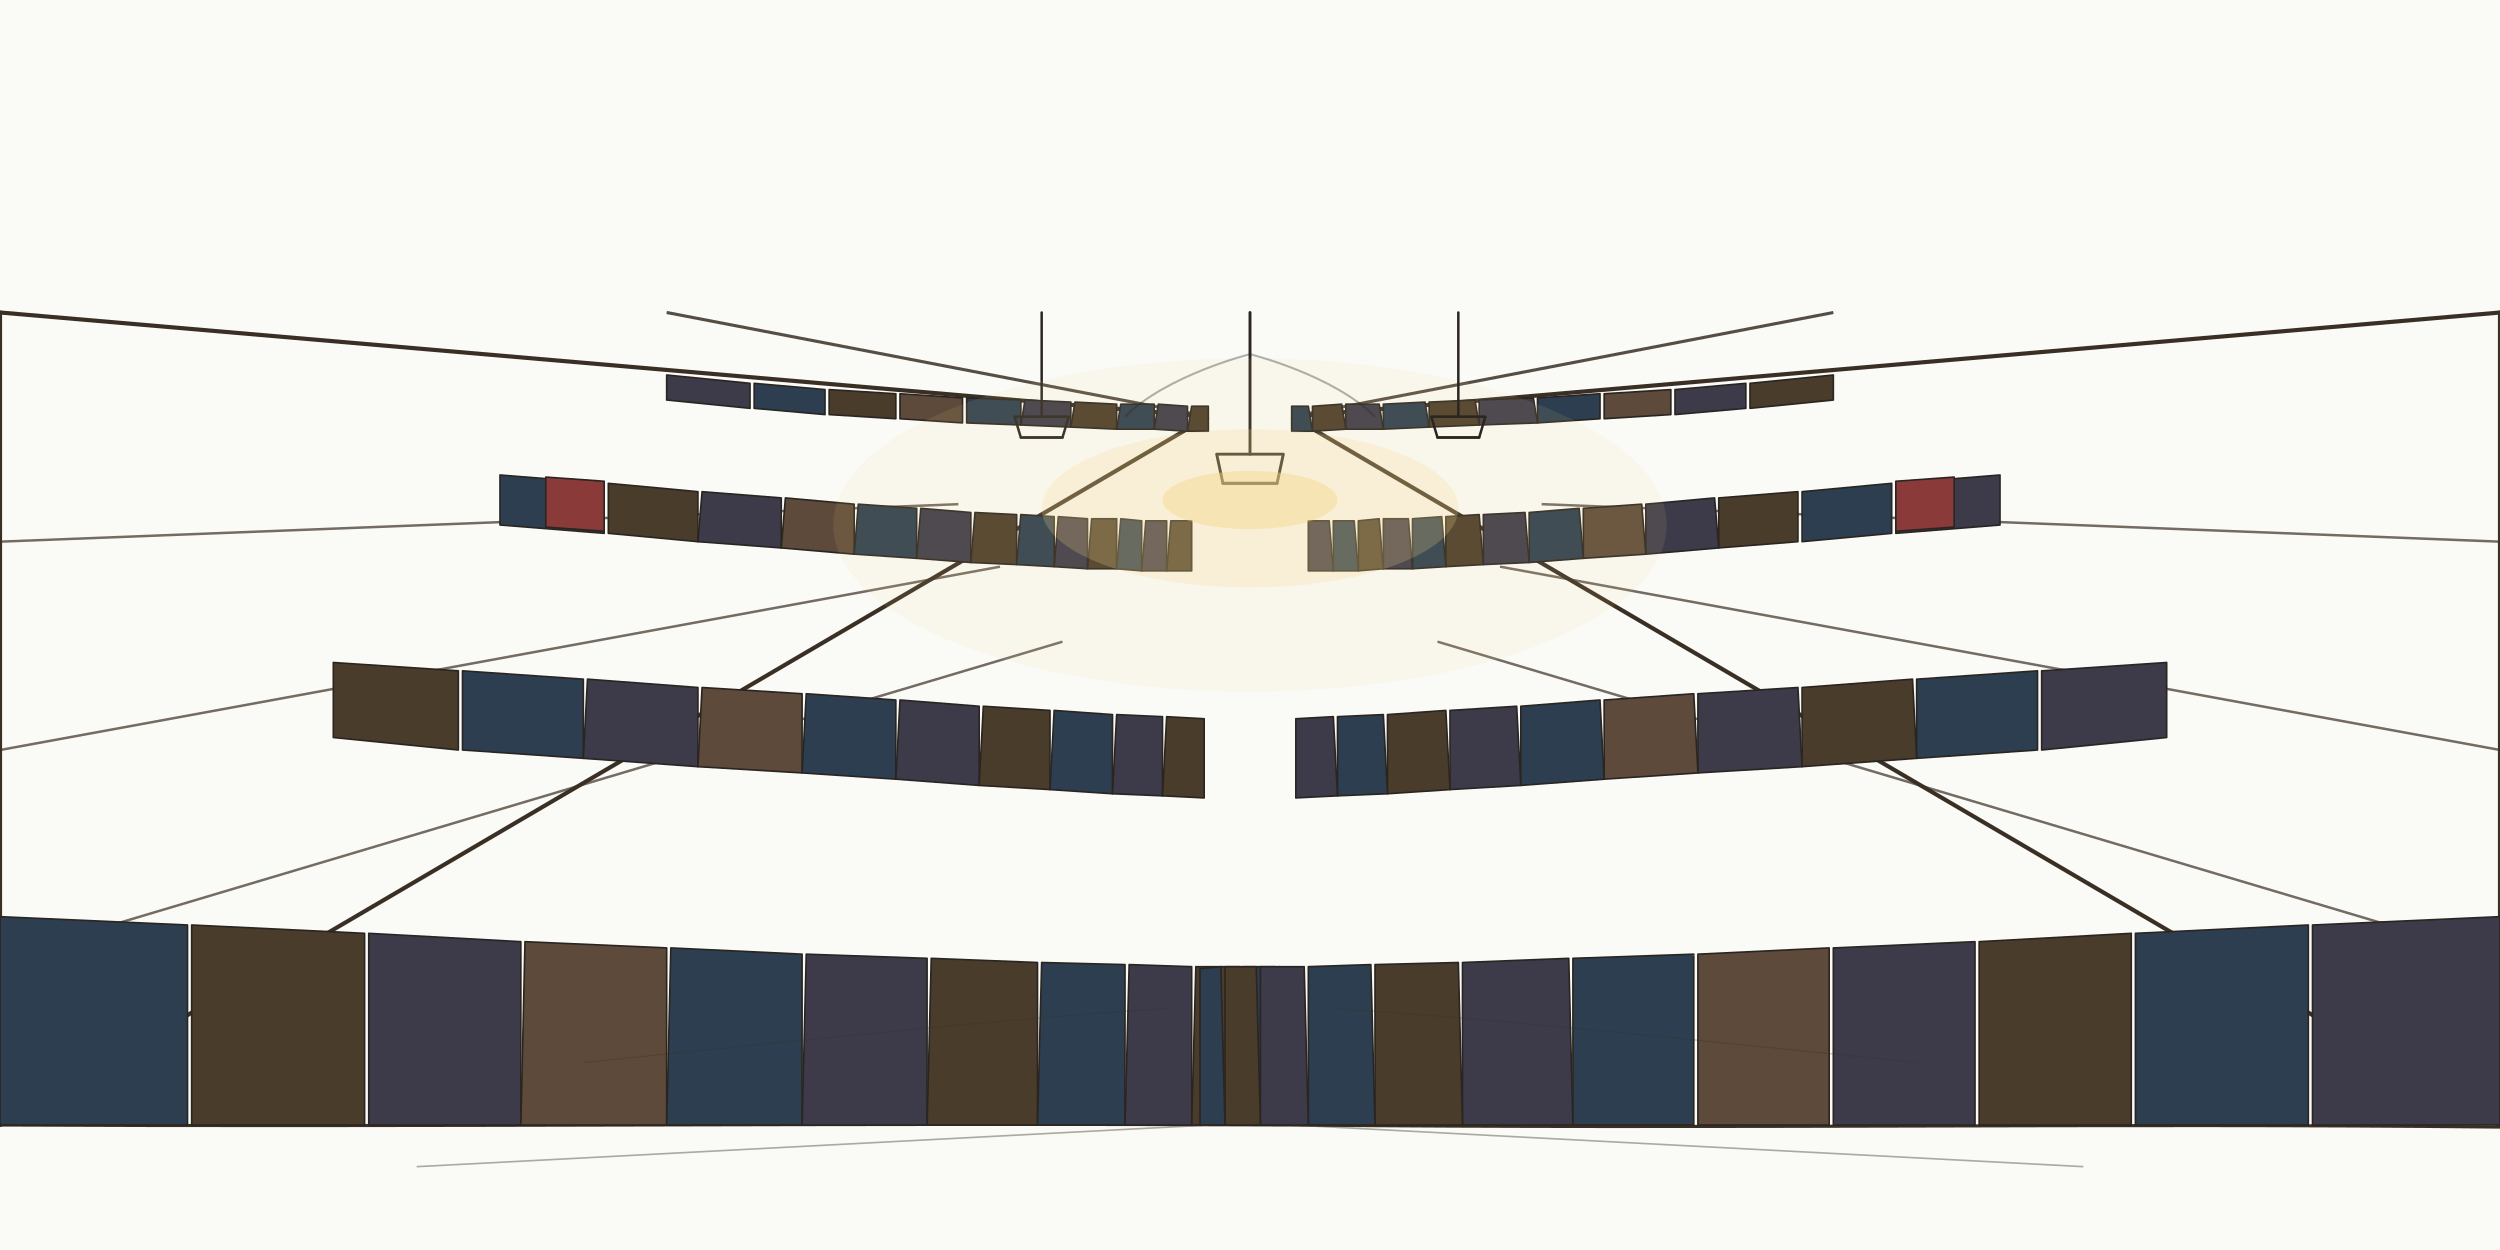
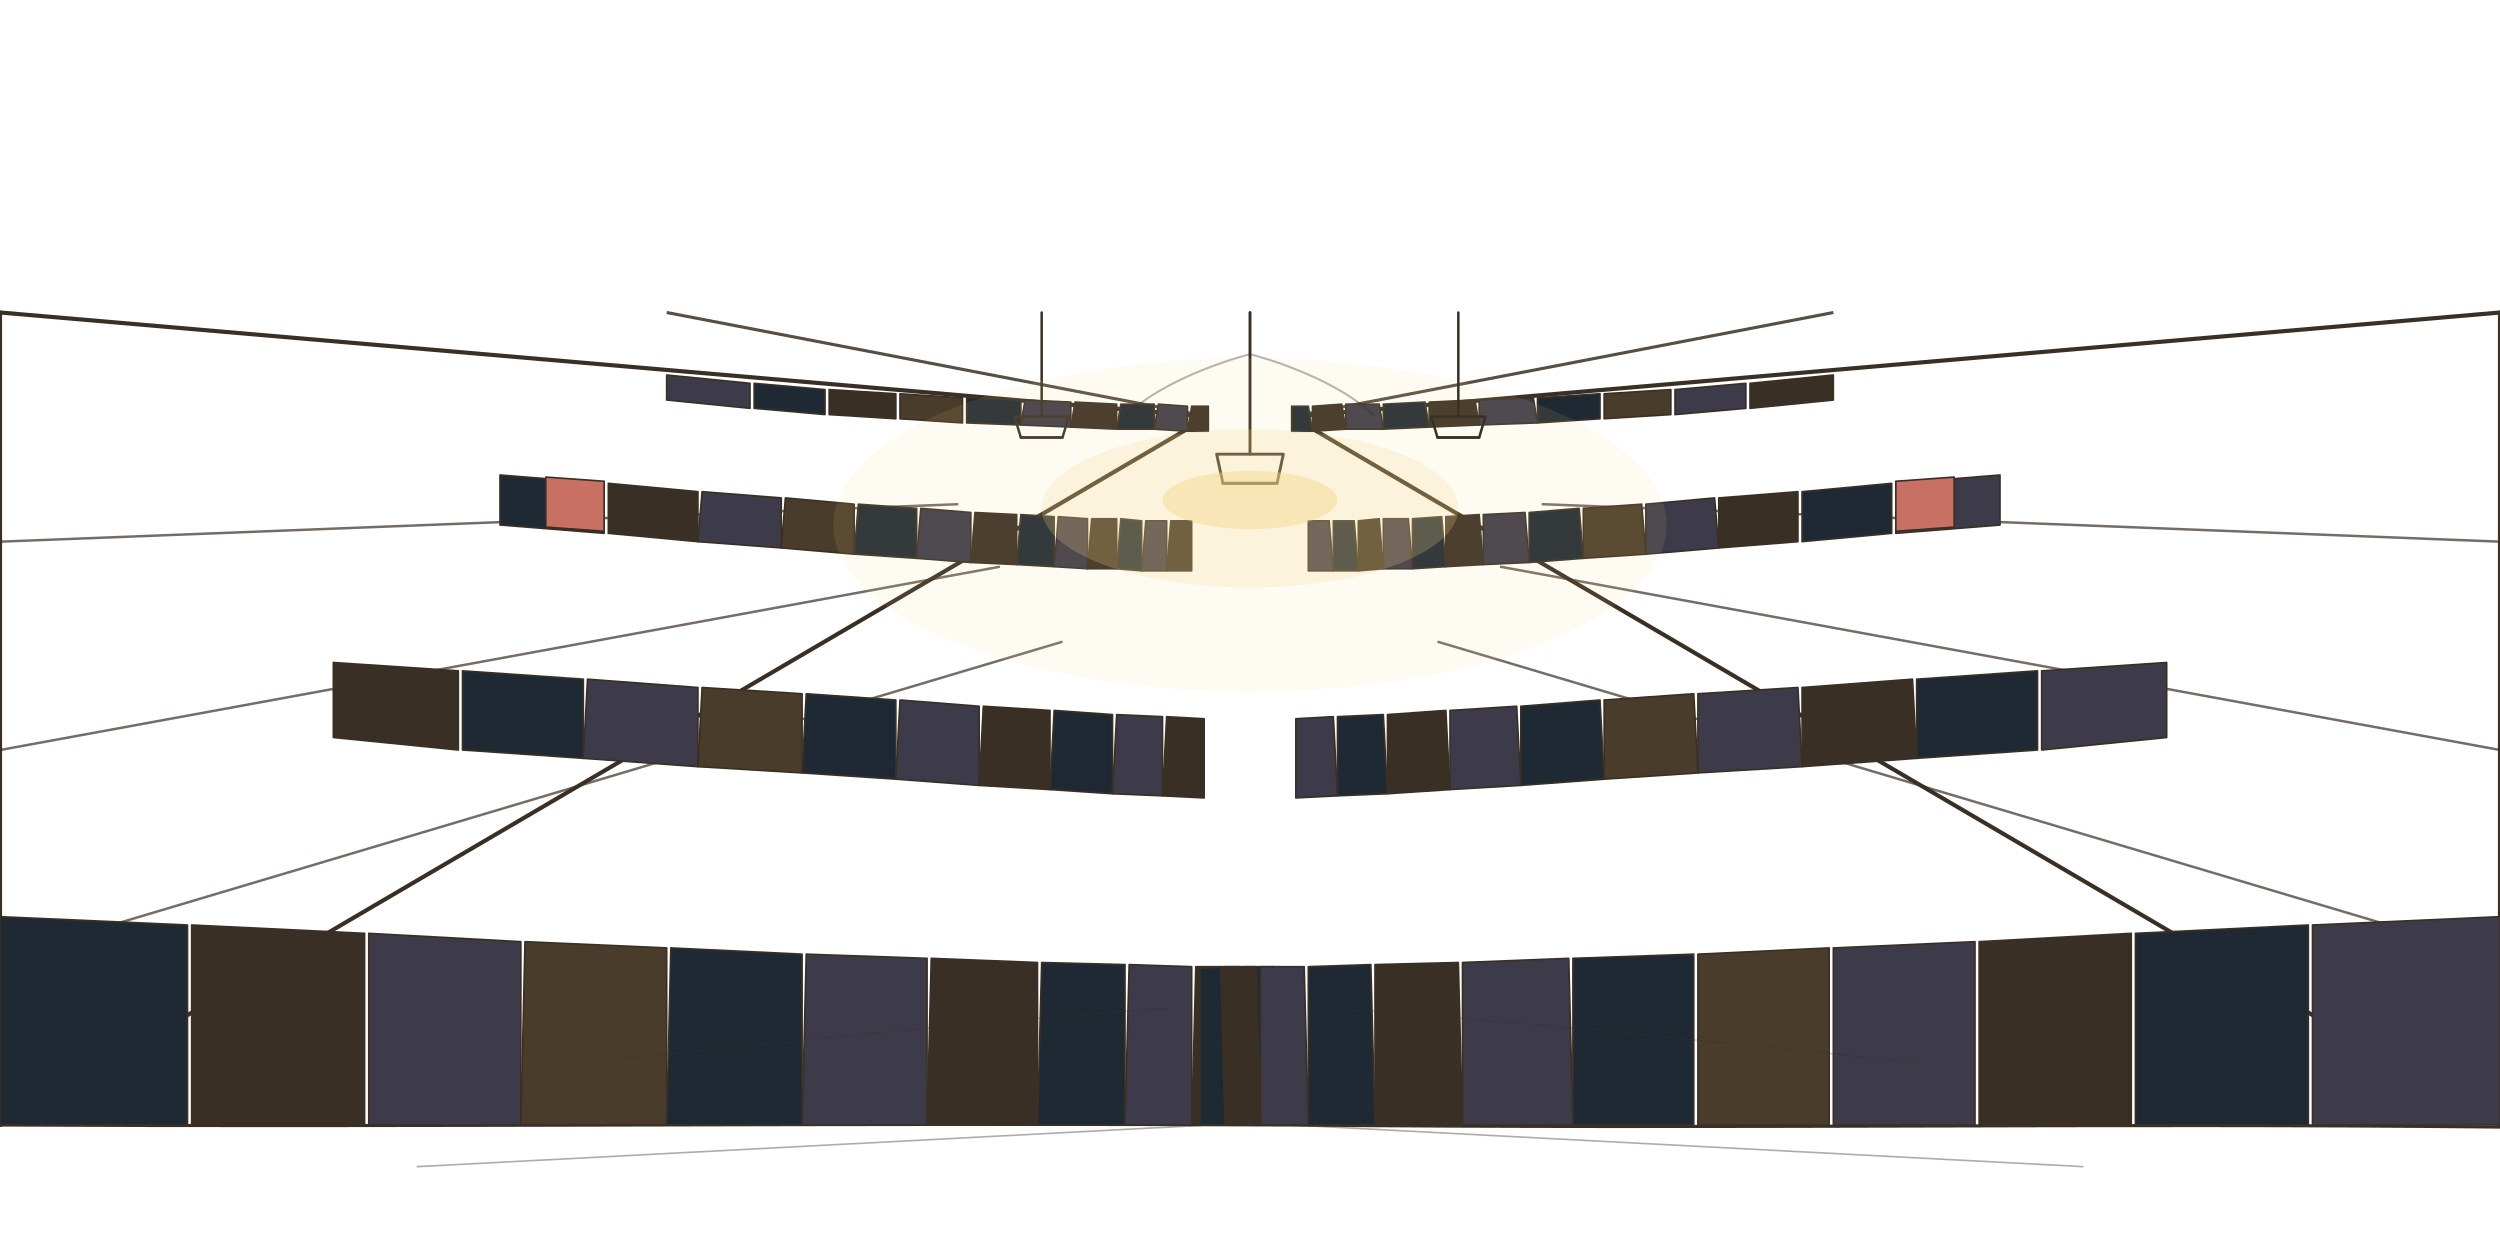
<svg xmlns="http://www.w3.org/2000/svg" viewBox="0 0 1200 600" preserveAspectRatio="xMidYMid slice" role="img" aria-label="The entrance hall of the library: a wide aisle, three lamps in the distance, two walls of shelves.">
-   <rect width="1200" height="600" fill="#fafaf7" />
  <path d="M 0,540 C 200,541 410,539 620,540 C 830,542 1010,539 1200,541" fill="none" stroke="#3a2f24" stroke-width="1.5" stroke-linecap="round" />
  <path d="M 0,150 L 0,540" fill="none" stroke="#3a2f24" stroke-width="2" stroke-linecap="round" />
  <path d="M 0,150 L 580,200" fill="none" stroke="#3a2f24" stroke-width="2" />
  <path d="M 0,540 L 580,200" fill="none" stroke="#3a2f24" stroke-width="2" />
  <path d="M 320,150 L 580,200" fill="none" stroke="#3a2f24" stroke-width="1.5" opacity="0.85" />
  <path d="M 0,260 L 460,242" fill="none" stroke="#3a2f24" stroke-width="1.2" opacity="0.7" />
  <path d="M 0,360 L 480,272" fill="none" stroke="#3a2f24" stroke-width="1.2" opacity="0.7" />
  <path d="M 0,460 L 510,308" fill="none" stroke="#3a2f24" stroke-width="1.2" opacity="0.7" />
  <path d="M 1200,150 L 1200,540" fill="none" stroke="#3a2f24" stroke-width="2" stroke-linecap="round" />
  <path d="M 1200,150 L 620,200" fill="none" stroke="#3a2f24" stroke-width="2" />
  <path d="M 1200,540 L 620,200" fill="none" stroke="#3a2f24" stroke-width="2" />
  <path d="M 880,150 L 620,200" fill="none" stroke="#3a2f24" stroke-width="1.5" opacity="0.85" />
  <path d="M 1200,260 L 740,242" fill="none" stroke="#3a2f24" stroke-width="1.2" opacity="0.7" />
  <path d="M 1200,360 L 720,272" fill="none" stroke="#3a2f24" stroke-width="1.2" opacity="0.7" />
  <path d="M 1200,460 L 690,308" fill="none" stroke="#3a2f24" stroke-width="1.2" opacity="0.7" />
-   <g stroke="#2a2520" stroke-width="0.8" stroke-linejoin="round">
+   <g stroke="#3a2f24" stroke-width="0.8" stroke-linejoin="round">
    <polygon points="320,180 360,184 360,196 320,192" fill="#3d3a4a" />
-     <polygon points="362,184 396,187 396,199 362,196" fill="#2c3e50" />
-     <polygon points="398,187 430,189 430,201 398,199" fill="#4a3c2a" />
-     <polygon points="432,189 462,191 462,203 432,201" fill="#5d4a3a" />
-     <polygon points="464,191 490,192 490,204 464,203" fill="#2c3e50" />
+     <polygon points="362,184 396,187 396,199 362,196" fill="#1f2933" />
+     <polygon points="398,187 430,189 430,201 398,199" fill="#3a2f24" />
+     <polygon points="432,189 462,191 462,203 432,201" fill="#4a3c2a" />
+     <polygon points="464,191 490,192 490,204 464,203" fill="#1f2933" />
    <polygon points="492,192 514,193 514,205 490,204" fill="#3d3a4a" />
-     <polygon points="516,193 536,194 536,206 514,205" fill="#4a3c2a" />
-     <polygon points="538,194 554,194 554,206 536,206" fill="#2c3e50" />
+     <polygon points="516,193 536,194 536,206 514,205" fill="#3a2f24" />
+     <polygon points="538,194 554,194 554,206 536,206" fill="#1f2933" />
    <polygon points="556,194 570,195 570,207 554,206" fill="#3d3a4a" />
-     <polygon points="572,195 580,195 580,207 570,207" fill="#4a3c2a" />
-     <polygon points="240,228 290,232 290,256 240,252" fill="#2c3e50" />
-     <polygon points="292,232 335,236 335,260 292,256" fill="#4a3c2a" />
+     <polygon points="572,195 580,195 580,207 570,207" fill="#3a2f24" />
+     <polygon points="240,228 290,232 290,256 240,252" fill="#1f2933" />
+     <polygon points="292,232 335,236 335,260 292,256" fill="#3a2f24" />
    <polygon points="337,236 375,239 375,263 335,260" fill="#3d3a4a" />
-     <polygon points="377,239 410,242 410,266 375,263" fill="#5d4a3a" />
-     <polygon points="412,242 440,244 440,268 410,266" fill="#2c3e50" />
+     <polygon points="377,239 410,242 410,266 375,263" fill="#4a3c2a" />
+     <polygon points="412,242 440,244 440,268 410,266" fill="#1f2933" />
    <polygon points="442,244 466,246 466,270 440,268" fill="#3d3a4a" />
-     <polygon points="468,246 488,247 488,271 466,270" fill="#4a3c2a" />
-     <polygon points="490,247 506,248 506,272 488,271" fill="#2c3e50" />
+     <polygon points="468,246 488,247 488,271 466,270" fill="#3a2f24" />
+     <polygon points="490,247 506,248 506,272 488,271" fill="#1f2933" />
    <polygon points="508,248 522,249 522,273 506,272" fill="#3d3a4a" />
-     <polygon points="524,249 536,249 536,273 522,273" fill="#4a3c2a" />
-     <polygon points="538,249 548,250 548,274 536,273" fill="#2c3e50" />
+     <polygon points="524,249 536,249 536,273 522,273" fill="#3a2f24" />
+     <polygon points="538,249 548,250 548,274 536,273" fill="#1f2933" />
    <polygon points="550,250 560,250 560,274 548,274" fill="#3d3a4a" />
-     <polygon points="562,250 572,250 572,274 560,274" fill="#4a3c2a" />
-     <polygon points="262,229 290,231 290,255 262,253" fill="#8b3a3a" />
-     <polygon points="160,318 220,322 220,360 160,354" fill="#4a3c2a" />
-     <polygon points="222,322 280,326 280,364 222,360" fill="#2c3e50" />
+     <polygon points="562,250 572,250 572,274 560,274" fill="#3a2f24" />
+     <polygon points="262,229 290,231 290,255 262,253" fill="#c97064" />
+     <polygon points="160,318 220,322 220,360 160,354" fill="#3a2f24" />
+     <polygon points="222,322 280,326 280,364 222,360" fill="#1f2933" />
    <polygon points="282,326 335,330 335,368 280,364" fill="#3d3a4a" />
-     <polygon points="337,330 385,333 385,371 335,368" fill="#5d4a3a" />
-     <polygon points="387,333 430,336 430,374 385,371" fill="#2c3e50" />
+     <polygon points="337,330 385,333 385,371 335,368" fill="#4a3c2a" />
+     <polygon points="387,333 430,336 430,374 385,371" fill="#1f2933" />
    <polygon points="432,336 470,339 470,377 430,374" fill="#3d3a4a" />
-     <polygon points="472,339 504,341 504,379 470,377" fill="#4a3c2a" />
-     <polygon points="506,341 534,343 534,381 504,379" fill="#2c3e50" />
+     <polygon points="472,339 504,341 504,379 470,377" fill="#3a2f24" />
+     <polygon points="506,341 534,343 534,381 504,379" fill="#1f2933" />
    <polygon points="536,343 558,344 558,382 534,381" fill="#3d3a4a" />
-     <polygon points="560,344 578,345 578,383 558,382" fill="#4a3c2a" />
-     <polygon points="0,440 90,444 90,540 0,540" fill="#2c3e50" />
-     <polygon points="92,444 175,448 175,540 92,540" fill="#4a3c2a" />
+     <polygon points="560,344 578,345 578,383 558,382" fill="#3a2f24" />
+     <polygon points="0,440 90,444 90,540 0,540" fill="#1f2933" />
+     <polygon points="92,444 175,448 175,540 92,540" fill="#3a2f24" />
    <polygon points="177,448 250,452 250,540 177,540" fill="#3d3a4a" />
-     <polygon points="252,452 320,455 320,540 250,540" fill="#5d4a3a" />
-     <polygon points="322,455 385,458 385,540 320,540" fill="#2c3e50" />
+     <polygon points="252,452 320,455 320,540 250,540" fill="#4a3c2a" />
+     <polygon points="322,455 385,458 385,540 320,540" fill="#1f2933" />
    <polygon points="387,458 445,460 445,540 385,540" fill="#3d3a4a" />
-     <polygon points="447,460 498,462 498,540 445,540" fill="#4a3c2a" />
-     <polygon points="500,462 540,463 540,540 498,540" fill="#2c3e50" />
+     <polygon points="447,460 498,462 498,540 445,540" fill="#3a2f24" />
+     <polygon points="500,462 540,463 540,540 498,540" fill="#1f2933" />
    <polygon points="542,463 572,464 572,540 540,540" fill="#3d3a4a" />
-     <polygon points="574,464 595,464 595,540 572,540" fill="#4a3c2a" />
-     <polygon points="597,464 612,464 612,540 595,540" fill="#2c3e50" />
+     <polygon points="574,464 595,464 595,540 572,540" fill="#3a2f24" />
+     <polygon points="597,464 612,464 612,540 595,540" fill="#1f2933" />
    <polygon points="614,464 624,465 624,540 612,540" fill="#3d3a4a" />
  </g>
-   <g stroke="#2a2520" stroke-width="0.8" stroke-linejoin="round">
-     <polygon points="880,180 840,184 840,196 880,192" fill="#4a3c2a" />
+   <g stroke="#3a2f24" stroke-width="0.8" stroke-linejoin="round">
+     <polygon points="880,180 840,184 840,196 880,192" fill="#3a2f24" />
    <polygon points="838,184 804,187 804,199 838,196" fill="#3d3a4a" />
-     <polygon points="802,187 770,189 770,201 802,199" fill="#5d4a3a" />
-     <polygon points="768,189 738,191 738,203 768,201" fill="#2c3e50" />
+     <polygon points="802,187 770,189 770,201 802,199" fill="#4a3c2a" />
+     <polygon points="768,189 738,191 738,203 768,201" fill="#1f2933" />
    <polygon points="736,191 710,192 710,204 738,203" fill="#3d3a4a" />
-     <polygon points="708,192 686,193 686,205 710,204" fill="#4a3c2a" />
-     <polygon points="684,193 664,194 664,206 686,205" fill="#2c3e50" />
+     <polygon points="708,192 686,193 686,205 710,204" fill="#3a2f24" />
+     <polygon points="684,193 664,194 664,206 686,205" fill="#1f2933" />
    <polygon points="662,194 646,194 646,206 664,206" fill="#3d3a4a" />
-     <polygon points="644,194 630,195 630,207 646,206" fill="#4a3c2a" />
-     <polygon points="628,195 620,195 620,207 630,207" fill="#2c3e50" />
+     <polygon points="644,194 630,195 630,207 646,206" fill="#3a2f24" />
+     <polygon points="628,195 620,195 620,207 630,207" fill="#1f2933" />
    <polygon points="960,228 910,232 910,256 960,252" fill="#3d3a4a" />
-     <polygon points="908,232 865,236 865,260 908,256" fill="#2c3e50" />
-     <polygon points="863,236 825,239 825,263 863,260" fill="#4a3c2a" />
+     <polygon points="908,232 865,236 865,260 908,256" fill="#1f2933" />
+     <polygon points="863,236 825,239 825,263 863,260" fill="#3a2f24" />
    <polygon points="823,239 790,242 790,266 825,263" fill="#3d3a4a" />
-     <polygon points="788,242 760,244 760,268 790,266" fill="#5d4a3a" />
-     <polygon points="758,244 734,246 734,270 760,268" fill="#2c3e50" />
+     <polygon points="788,242 760,244 760,268 790,266" fill="#4a3c2a" />
+     <polygon points="758,244 734,246 734,270 760,268" fill="#1f2933" />
    <polygon points="732,246 712,247 712,271 734,270" fill="#3d3a4a" />
-     <polygon points="710,247 694,248 694,272 712,271" fill="#4a3c2a" />
-     <polygon points="692,248 678,249 678,273 694,272" fill="#2c3e50" />
+     <polygon points="710,247 694,248 694,272 712,271" fill="#3a2f24" />
+     <polygon points="692,248 678,249 678,273 694,272" fill="#1f2933" />
    <polygon points="676,249 664,249 664,273 678,273" fill="#3d3a4a" />
-     <polygon points="662,249 652,250 652,274 664,273" fill="#4a3c2a" />
-     <polygon points="650,250 640,250 640,274 652,274" fill="#2c3e50" />
+     <polygon points="662,249 652,250 652,274 664,273" fill="#3a2f24" />
+     <polygon points="650,250 640,250 640,274 652,274" fill="#1f2933" />
    <polygon points="638,250 628,250 628,274 640,274" fill="#3d3a4a" />
-     <polygon points="938,229 910,231 910,255 938,253" fill="#8b3a3a" />
+     <polygon points="938,229 910,231 910,255 938,253" fill="#c97064" />
    <polygon points="1040,318 980,322 980,360 1040,354" fill="#3d3a4a" />
-     <polygon points="978,322 920,326 920,364 978,360" fill="#2c3e50" />
-     <polygon points="918,326 865,330 865,368 920,364" fill="#4a3c2a" />
+     <polygon points="978,322 920,326 920,364 978,360" fill="#1f2933" />
+     <polygon points="918,326 865,330 865,368 920,364" fill="#3a2f24" />
    <polygon points="863,330 815,333 815,371 865,368" fill="#3d3a4a" />
-     <polygon points="813,333 770,336 770,374 815,371" fill="#5d4a3a" />
-     <polygon points="768,336 730,339 730,377 770,374" fill="#2c3e50" />
+     <polygon points="813,333 770,336 770,374 815,371" fill="#4a3c2a" />
+     <polygon points="768,336 730,339 730,377 770,374" fill="#1f2933" />
    <polygon points="728,339 696,341 696,379 730,377" fill="#3d3a4a" />
-     <polygon points="694,341 666,343 666,381 696,379" fill="#4a3c2a" />
-     <polygon points="664,343 642,344 642,382 666,381" fill="#2c3e50" />
+     <polygon points="694,341 666,343 666,381 696,379" fill="#3a2f24" />
+     <polygon points="664,343 642,344 642,382 666,381" fill="#1f2933" />
    <polygon points="640,344 622,345 622,383 642,382" fill="#3d3a4a" />
    <polygon points="1200,440 1110,444 1110,540 1200,540" fill="#3d3a4a" />
-     <polygon points="1108,444 1025,448 1025,540 1108,540" fill="#2c3e50" />
-     <polygon points="1023,448 950,452 950,540 1023,540" fill="#4a3c2a" />
+     <polygon points="1108,444 1025,448 1025,540 1108,540" fill="#1f2933" />
+     <polygon points="1023,448 950,452 950,540 1023,540" fill="#3a2f24" />
    <polygon points="948,452 880,455 880,540 948,540" fill="#3d3a4a" />
-     <polygon points="878,455 815,458 815,540 878,540" fill="#5d4a3a" />
-     <polygon points="813,458 755,460 755,540 813,540" fill="#2c3e50" />
+     <polygon points="878,455 815,458 815,540 878,540" fill="#4a3c2a" />
+     <polygon points="813,458 755,460 755,540 813,540" fill="#1f2933" />
    <polygon points="753,460 702,462 702,540 755,540" fill="#3d3a4a" />
-     <polygon points="700,462 660,463 660,540 702,540" fill="#4a3c2a" />
-     <polygon points="658,463 628,464 628,540 660,540" fill="#2c3e50" />
+     <polygon points="700,462 660,463 660,540 702,540" fill="#3a2f24" />
+     <polygon points="658,463 628,464 628,540 660,540" fill="#1f2933" />
    <polygon points="626,464 605,464 605,540 628,540" fill="#3d3a4a" />
-     <polygon points="603,464 588,464 588,540 605,540" fill="#4a3c2a" />
-     <polygon points="586,464 576,465 576,540 588,540" fill="#2c3e50" />
+     <polygon points="603,464 588,464 588,540 605,540" fill="#3a2f24" />
+     <polygon points="586,464 576,465 576,540 588,540" fill="#1f2933" />
  </g>
-   <line x1="500" y1="150" x2="500" y2="200" stroke="#2a2520" stroke-width="1.2" stroke-linecap="round" />
-   <path d="M 487,200 L 513,200 L 510,210 L 490,210 Z" fill="none" stroke="#2a2520" stroke-width="1.2" stroke-linejoin="round" />
-   <line x1="490" y1="210" x2="510" y2="210" stroke="#2a2520" stroke-width="1.2" stroke-linecap="round" />
-   <line x1="600" y1="150" x2="600" y2="218" stroke="#2a2520" stroke-width="1.4" stroke-linecap="round" />
-   <path d="M 584,218 L 616,218 L 613,232 L 587,232 Z" fill="none" stroke="#2a2520" stroke-width="1.4" stroke-linejoin="round" />
-   <line x1="587" y1="232" x2="613" y2="232" stroke="#2a2520" stroke-width="1.4" stroke-linecap="round" />
+   <line x1="500" y1="150" x2="500" y2="200" stroke="#3a2f24" stroke-width="1.2" stroke-linecap="round" />
+   <path d="M 487,200 L 513,200 L 510,210 L 490,210 Z" fill="none" stroke="#3a2f24" stroke-width="1.2" stroke-linejoin="round" />
+   <line x1="490" y1="210" x2="510" y2="210" stroke="#3a2f24" stroke-width="1.2" stroke-linecap="round" />
+   <line x1="600" y1="150" x2="600" y2="218" stroke="#3a2f24" stroke-width="1.4" stroke-linecap="round" />
+   <path d="M 584,218 L 616,218 L 613,232 L 587,232 Z" fill="none" stroke="#3a2f24" stroke-width="1.4" stroke-linejoin="round" />
+   <line x1="587" y1="232" x2="613" y2="232" stroke="#3a2f24" stroke-width="1.4" stroke-linecap="round" />
  <g class="lamp-glow">
    <ellipse cx="600" cy="240" rx="42" ry="14" fill="#f4d889" opacity="0.45" />
    <ellipse cx="600" cy="244" rx="100" ry="38" fill="#f4d889" opacity="0.22" />
    <ellipse cx="600" cy="252" rx="200" ry="80" fill="#f4d889" opacity="0.10" />
  </g>
-   <line x1="700" y1="150" x2="700" y2="200" stroke="#2a2520" stroke-width="1.2" stroke-linecap="round" />
-   <path d="M 687,200 L 713,200 L 710,210 L 690,210 Z" fill="none" stroke="#2a2520" stroke-width="1.2" stroke-linejoin="round" />
-   <line x1="690" y1="210" x2="710" y2="210" stroke="#2a2520" stroke-width="1.2" stroke-linecap="round" />
+   <line x1="700" y1="150" x2="700" y2="200" stroke="#3a2f24" stroke-width="1.2" stroke-linecap="round" />
+   <path d="M 687,200 L 713,200 L 710,210 L 690,210 Z" fill="none" stroke="#3a2f24" stroke-width="1.2" stroke-linejoin="round" />
+   <line x1="690" y1="210" x2="710" y2="210" stroke="#3a2f24" stroke-width="1.2" stroke-linecap="round" />
  <path d="M 200,560 L 580,540" fill="none" stroke="#3a2f24" stroke-width="0.8" opacity="0.4" />
  <path d="M 620,540 L 1000,560" fill="none" stroke="#3a2f24" stroke-width="0.8" opacity="0.4" />
  <path d="M 280,510 C 380,500 470,490 560,484" fill="none" stroke="#3a2f24" stroke-width="0.6" opacity="0.3" />
  <path d="M 640,484 C 730,490 820,500 920,510" fill="none" stroke="#3a2f24" stroke-width="0.6" opacity="0.3" />
-   <path d="M 540,200 C 560,180 600,170 600,170 C 600,170 640,180 660,200" fill="none" stroke="#2a2520" stroke-width="1" opacity="0.35" />
+   <path d="M 540,200 C 560,180 600,170 600,170 C 600,170 640,180 660,200" fill="none" stroke="#3a2f24" stroke-width="1" opacity="0.35" />
</svg>
